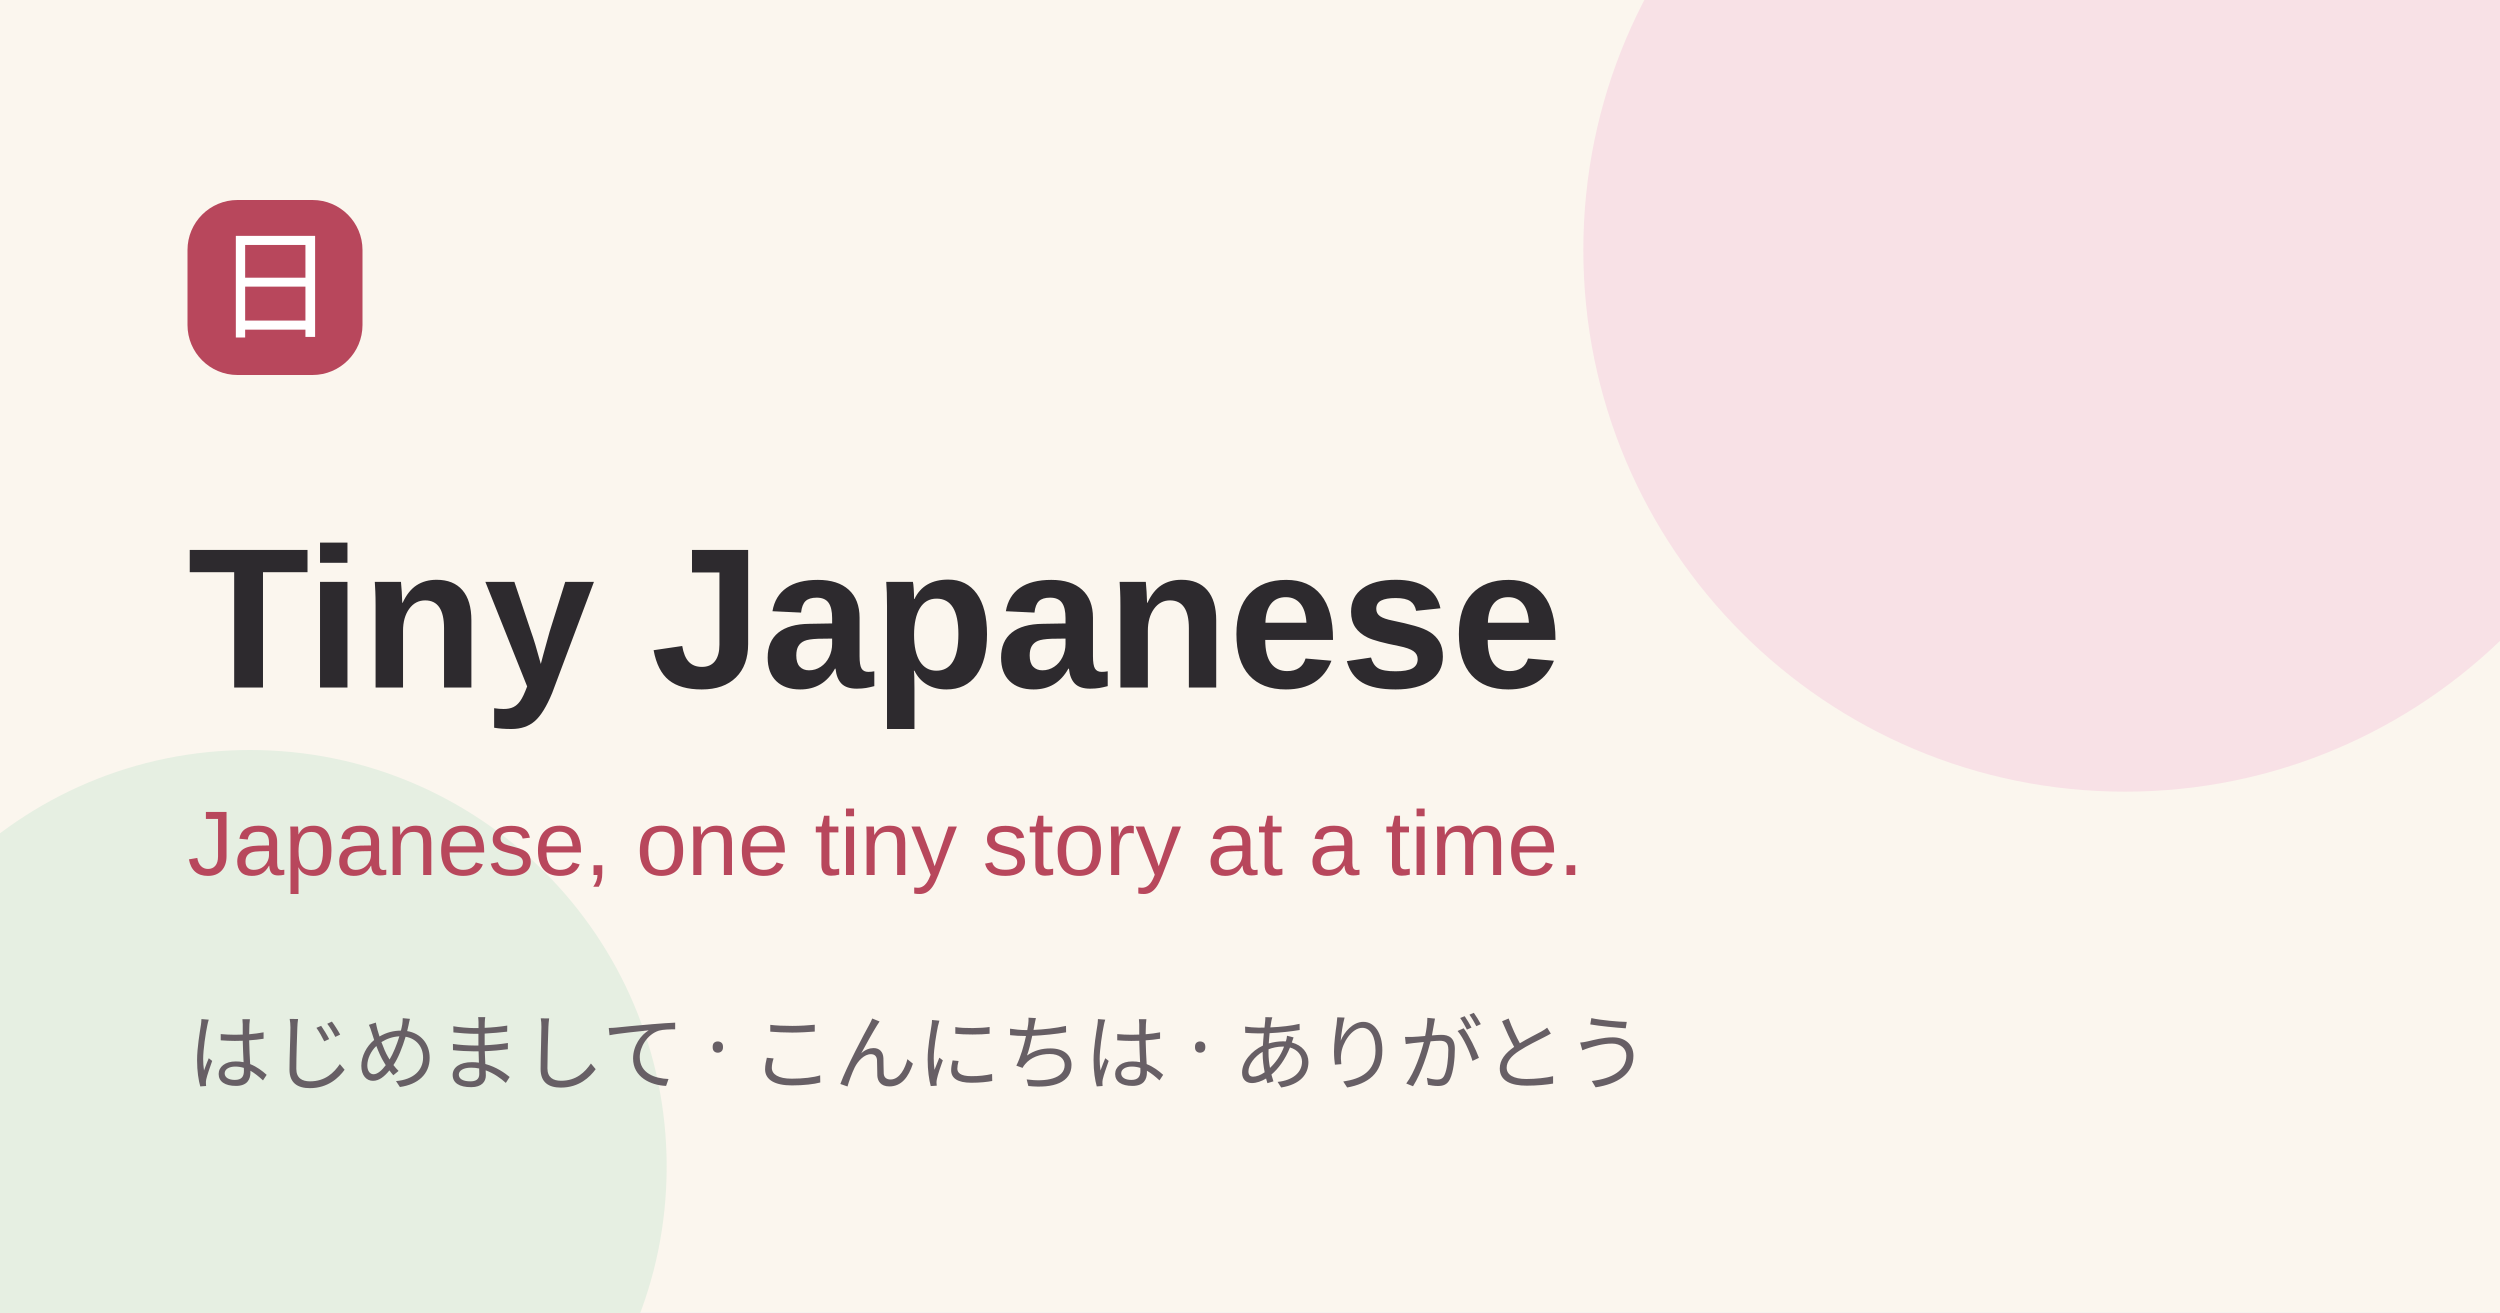
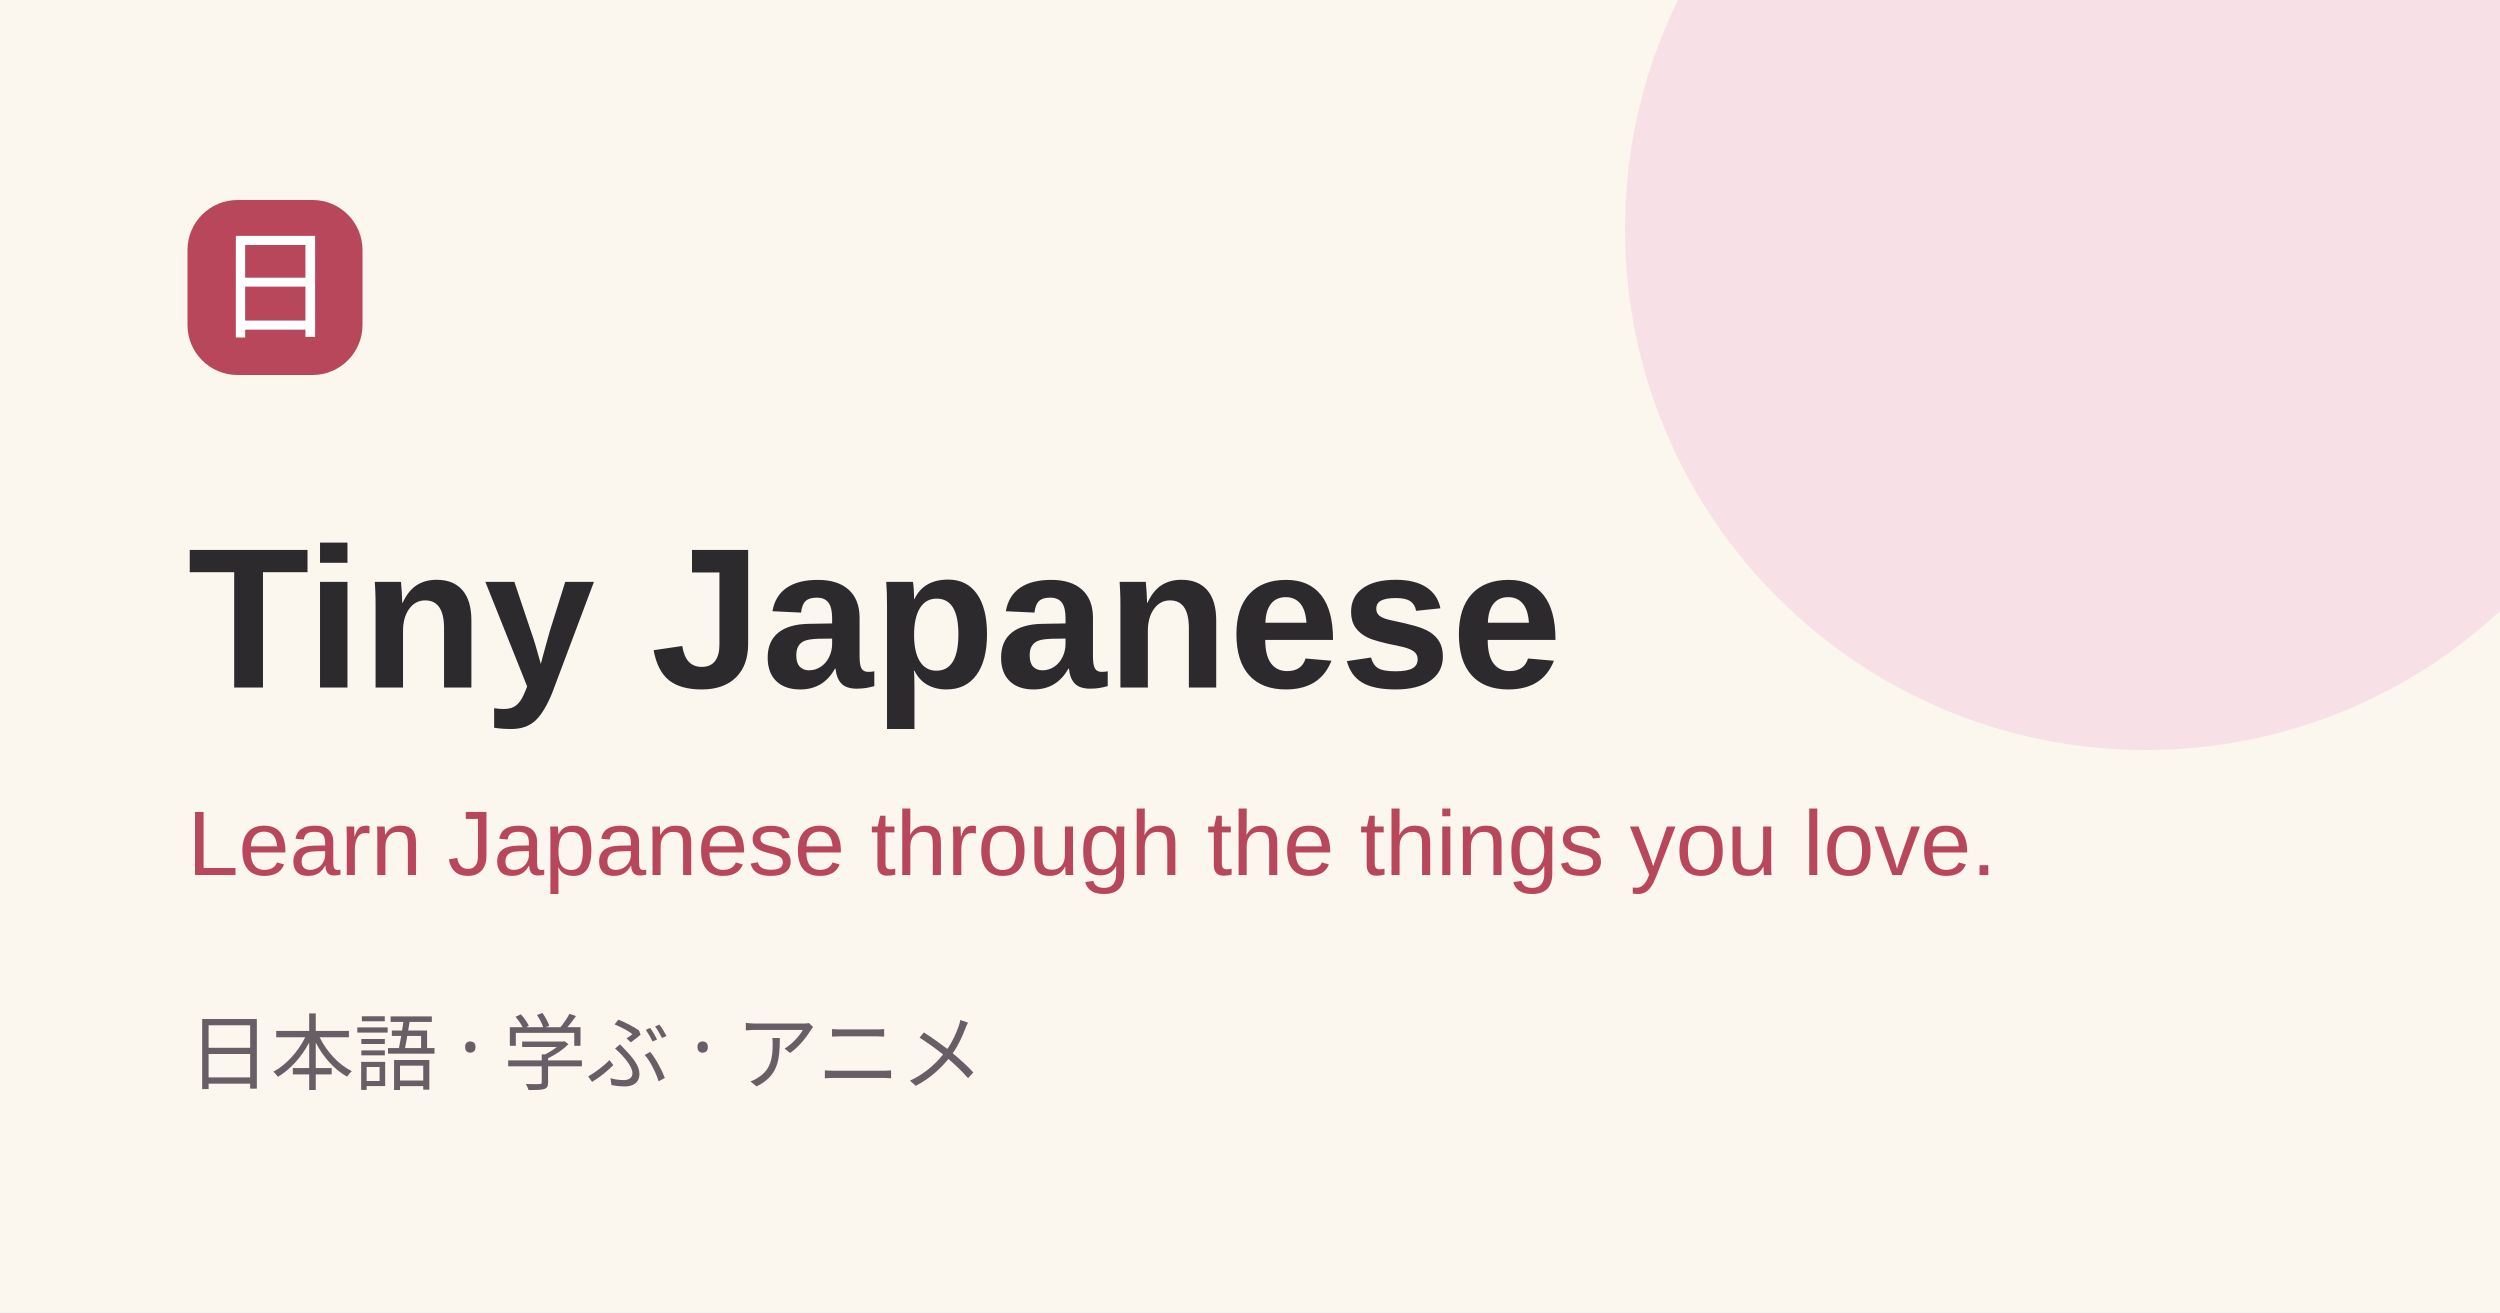
<svg xmlns="http://www.w3.org/2000/svg" width="1200" height="630" viewBox="0 0 1200 630">
  <rect width="1200" height="630" fill="#fbf6ee" />
-   <circle cx="1020" cy="120" r="260" fill="#f8e1e6" />
-   <circle cx="120" cy="560" r="200" fill="#e6efe2" />
+   <circle cx="1030" cy="110" r="250" fill="#f8e1e6" />
  <rect x="90" y="96" width="84" height="84" rx="24" fill="#b8475c" />
  <text x="132" y="158" font-size="58" text-anchor="middle" fill="#fff" font-family="Noto Sans JP,sans-serif">日</text>
  <text x="90" y="330" font-size="96" font-weight="800" fill="#2d2a2e" font-family="Nunito,Arial,sans-serif">Tiny Japanese</text>
-   <text x="90" y="420" font-size="44" fill="#b8475c" font-family="Nunito,Arial,sans-serif">Japanese, one tiny story at a time.</text>
-   <text x="90" y="520" font-size="40" fill="#675f65" font-family="Noto Sans JP,sans-serif">はじめまして · こんにちは · ありがとう</text>
+   <text x="90" y="420" font-size="44" fill="#b8475c" font-family="Nunito,Arial,sans-serif">Learn Japanese through the things you love.</text>
+   <text x="90" y="520" font-size="40" fill="#675f65" font-family="Noto Sans JP,sans-serif">日本語 · 学ぶ · アニメ</text>
</svg>
